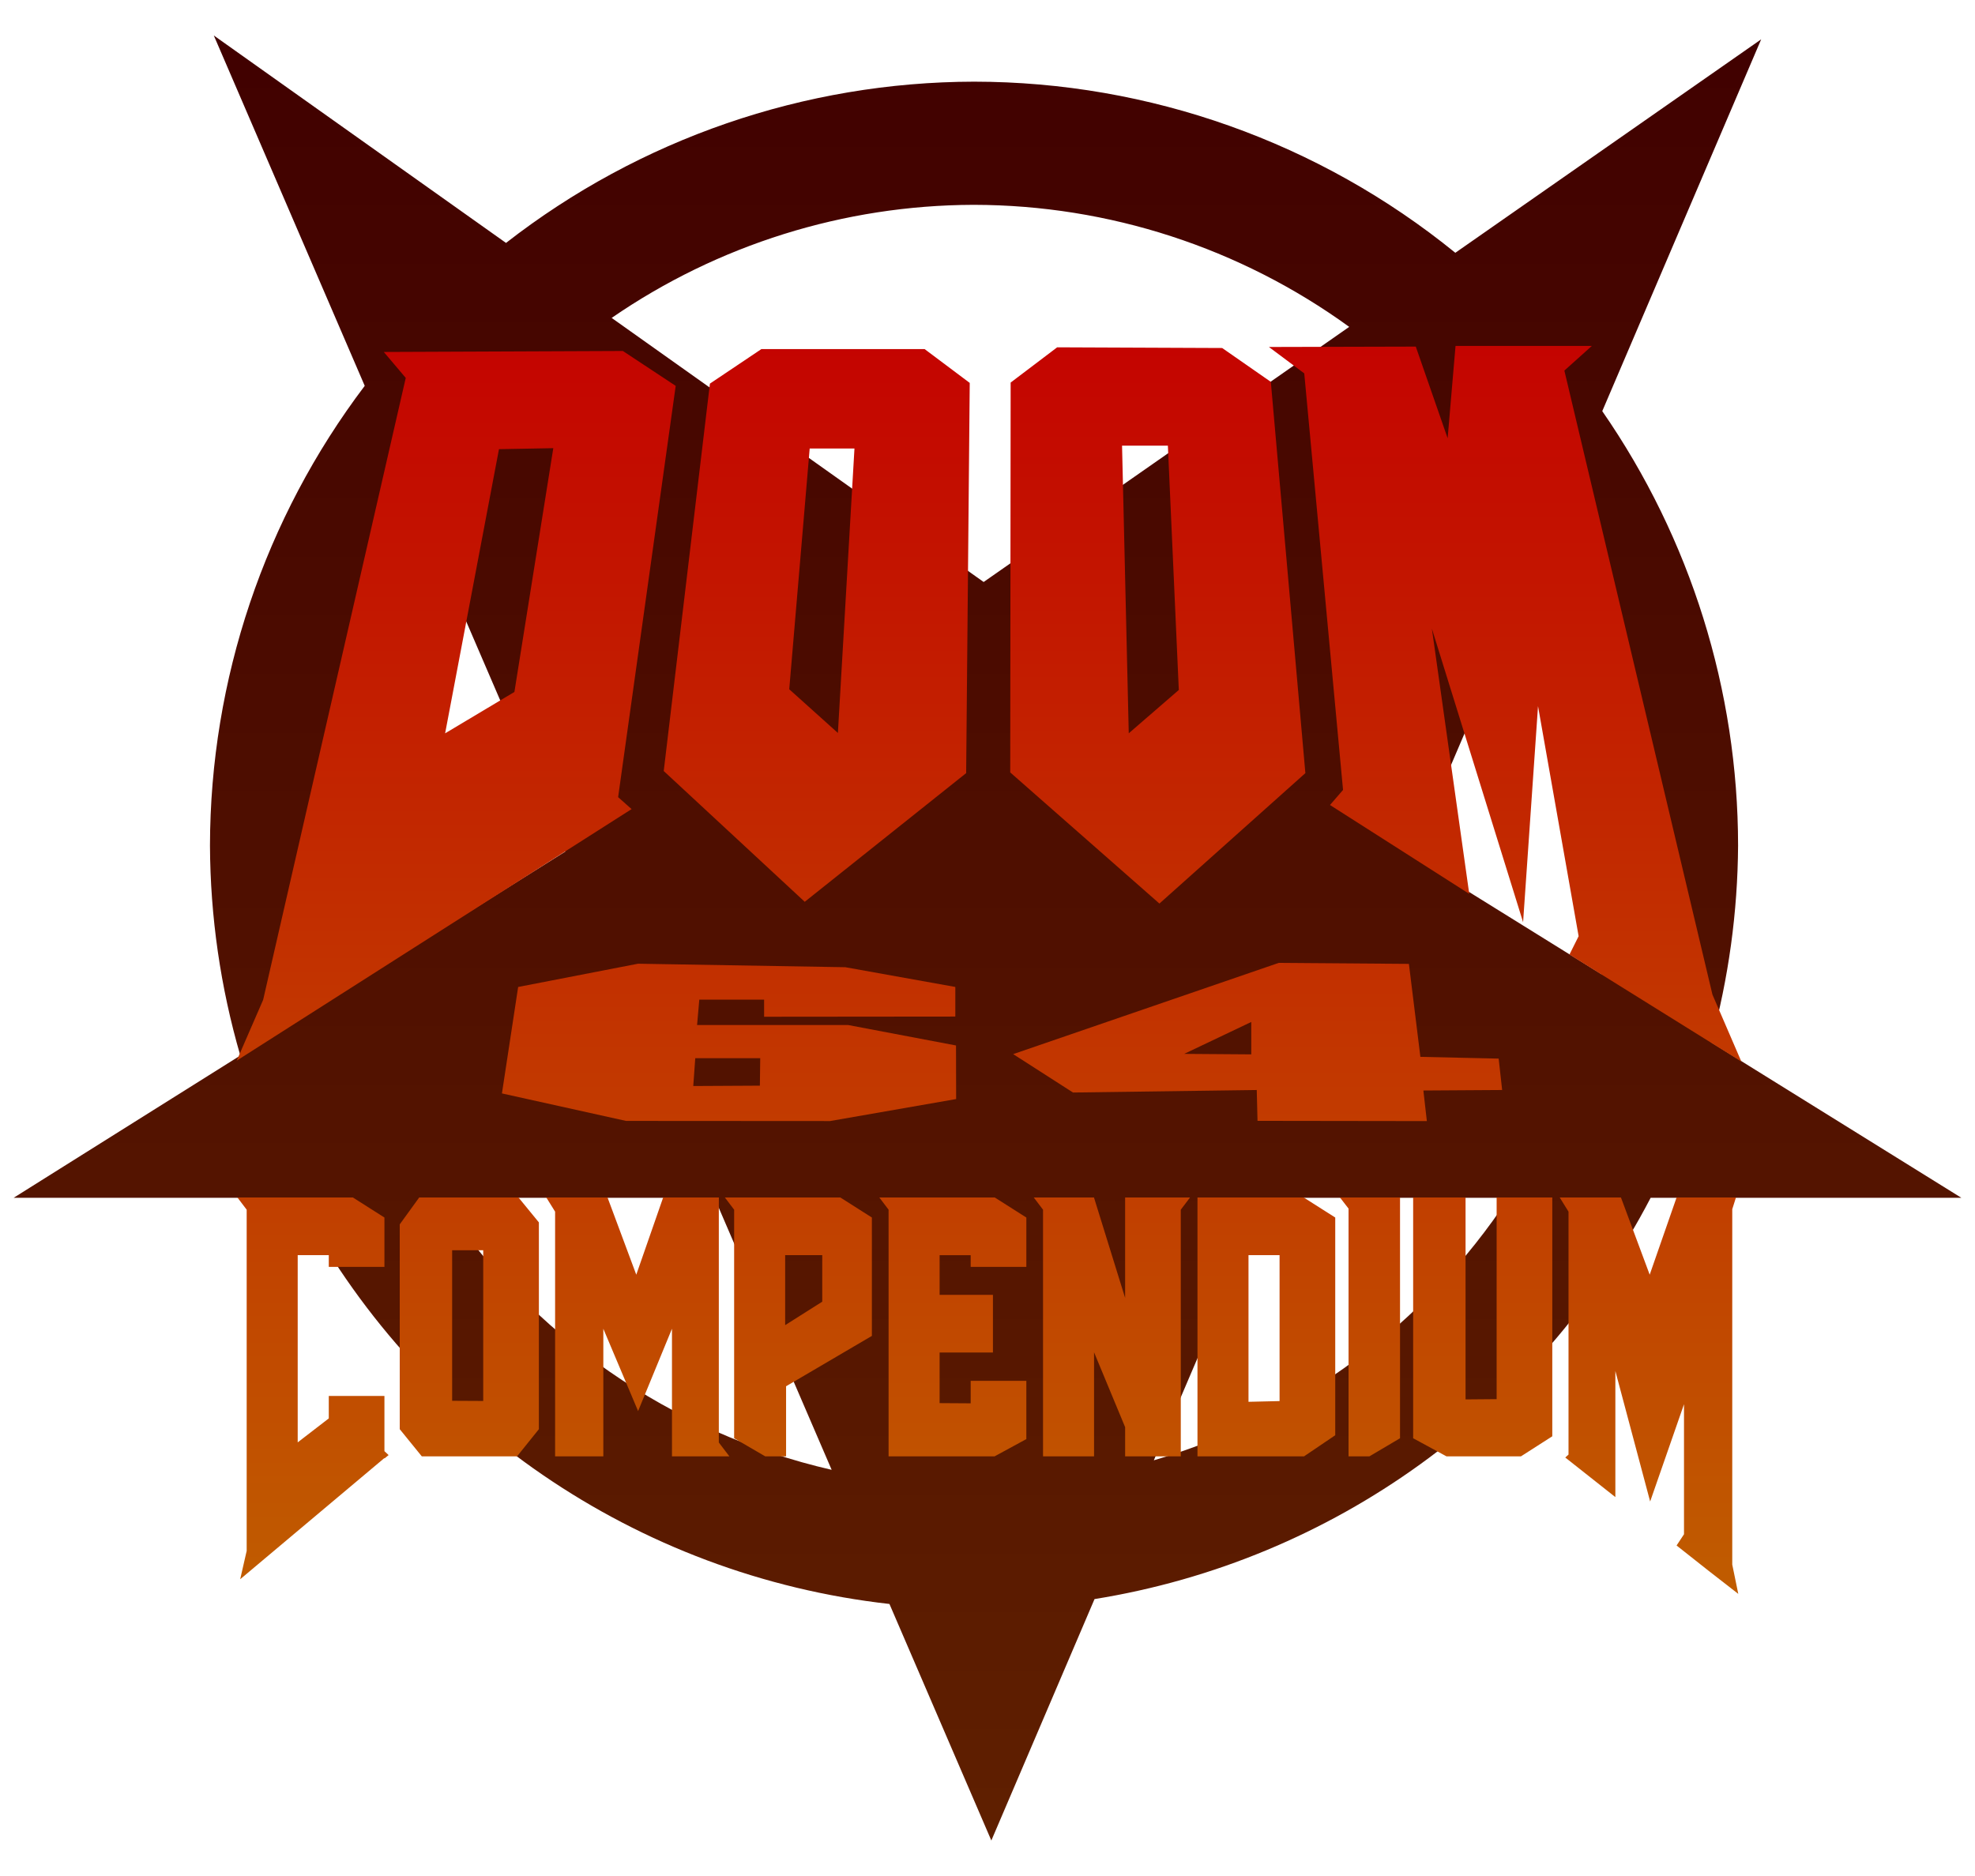
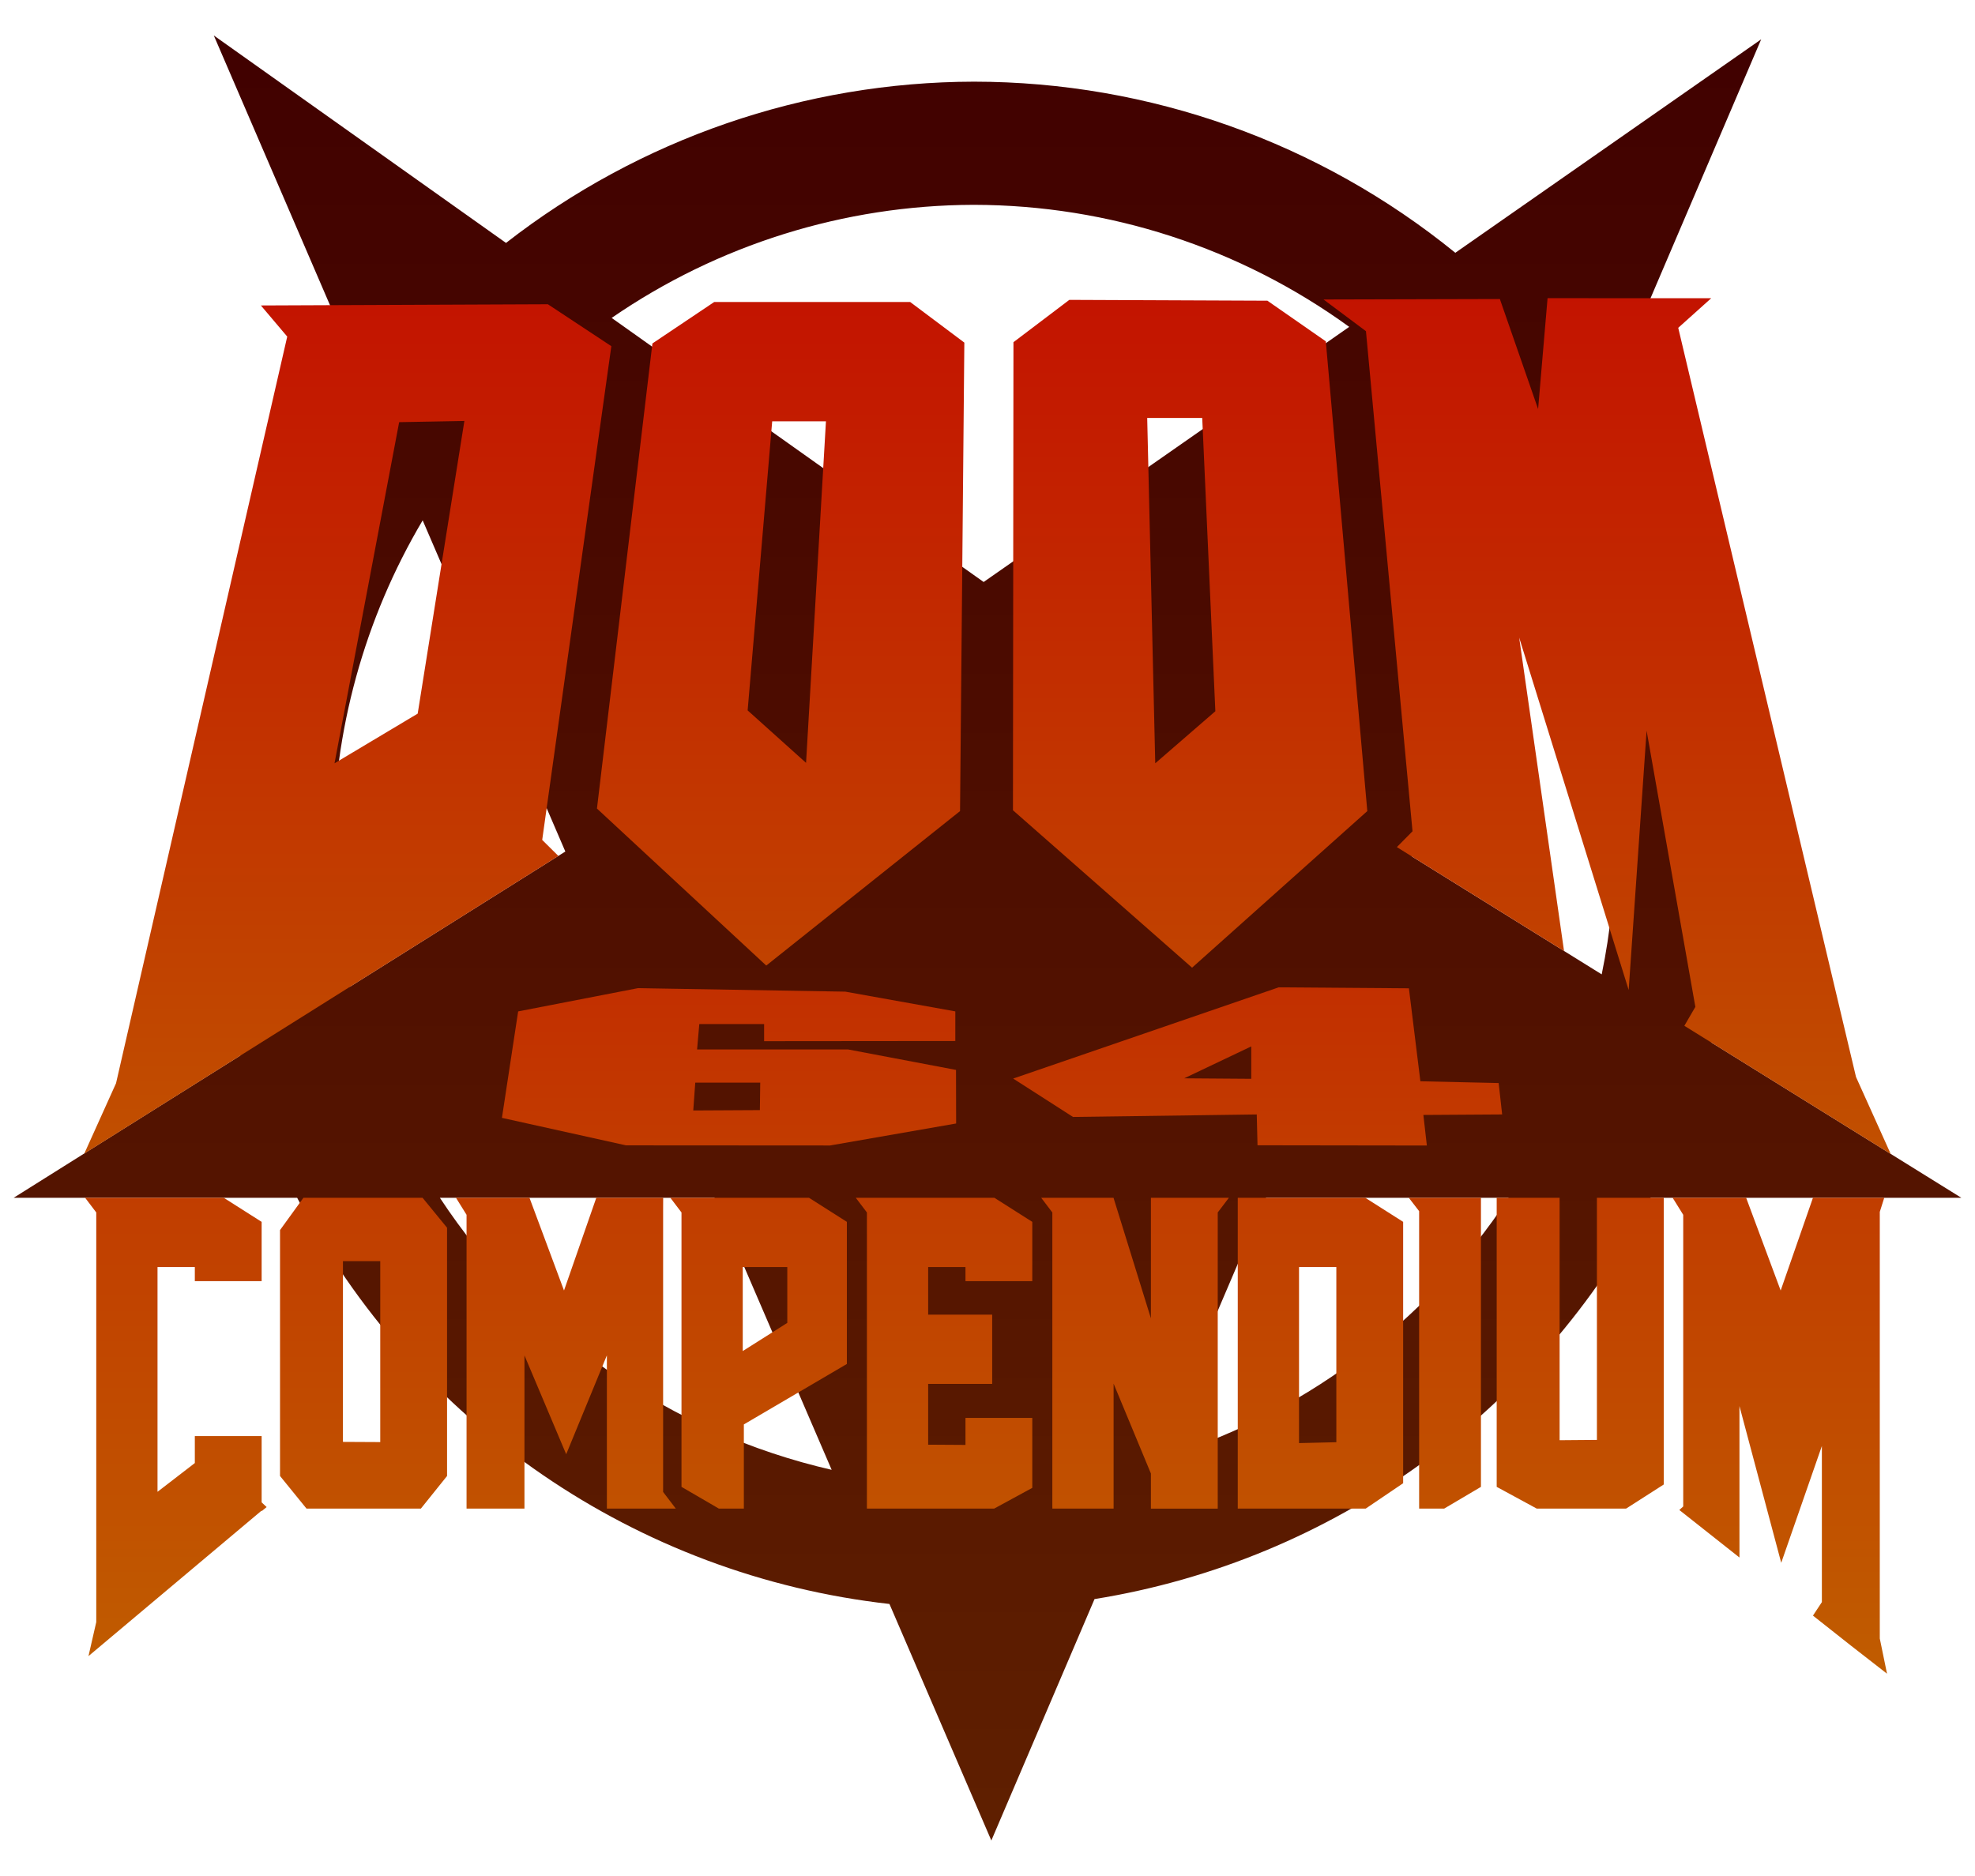
<svg xmlns="http://www.w3.org/2000/svg" xmlns:xlink="http://www.w3.org/1999/xlink" viewBox="0 0 200 190" version="1.1" id="svg8">
  <defs>
    <linearGradient id="linearGradient1653">
-       <stop style="stop-color:#602000;stop-opacity:1" offset="0" />
-       <stop style="stop-color:#400000;stop-opacity:1" offset="1" />
+       <stop style="stop-color:#602000;stop-opacity:1" offset="0" id="stop2" />
+       <stop style="stop-color:#400000;stop-opacity:1" offset="1" id="stop4" />
    </linearGradient>
    <linearGradient id="linearGradient54524">
-       <stop style="stop-color:#c06000;stop-opacity:1" offset="0" />
-       <stop style="stop-color:#c40000;stop-opacity:1" offset="1" />
+       <stop style="stop-color:#c06000;stop-opacity:1" offset="0" id="stop7" />
+       <stop style="stop-color:#c40000;stop-opacity:1" offset="1" id="stop9" />
    </linearGradient>
-     <linearGradient xlink:href="#linearGradient54524" id="linearGradient2492" gradientUnits="userSpaceOnUse" x1="377.953" y1="623.622" x2="377.953" y2="132.283" gradientTransform="matrix(0.2645833,0,0,0.2645833,2.0566424e-6,-4.999997)" />
-     <linearGradient xlink:href="#linearGradient54524" id="linearGradient5764" gradientUnits="userSpaceOnUse" gradientTransform="matrix(0.2645833,0,0,0.2645833,2.0566423e-6,1.460723)" x1="377.953" y1="623.622" x2="377.953" y2="132.283" />
+     <linearGradient xlink:href="#linearGradient54524" id="linearGradient2492" gradientUnits="userSpaceOnUse" x1="377.953" y1="497.85" x2="377.953" y2="64.389" gradientTransform="matrix(0.2645833,0,0,0.2645833,2.0566424e-6,-4.999997)" />
+     <linearGradient xlink:href="#linearGradient54524" id="linearGradient5764" gradientUnits="userSpaceOnUse" gradientTransform="matrix(0.3176494,0,0,0.3176494,-20.2421,-21.17833)" x1="377.953" y1="623.622" x2="377.953" y2="153.431" />
    <linearGradient xlink:href="#linearGradient54524" id="linearGradient5766" gradientUnits="userSpaceOnUse" gradientTransform="matrix(0.2645833,0,0,0.2645833,2.0566424e-6,-1.407183)" x1="377.953" y1="623.622" x2="377.953" y2="132.283" />
    <linearGradient xlink:href="#linearGradient1653" id="linearGradient1655" x1="100" y1="287" x2="100" y2="97" gradientUnits="userSpaceOnUse" />
  </defs>
  <g transform="translate(0,-97)">
-     <path style="opacity:1;fill:url(#linearGradient1655);fill-opacity:1;stroke:none;stroke-width:1;stroke-linecap:round;stroke-linejoin:miter;stroke-miterlimit:4;stroke-dasharray:none;stroke-dashoffset:0;stroke-opacity:1;paint-order:stroke fill markers" d="m 21.652,100.594 15.283,35.483 a 77.373,77.373 0 0 0 -15.672,46.568 77.373,77.373 0 0 0 3.072,21.259 L 1.383,218.311 H 30.092 a 77.373,77.373 0 0 0 59.979,41.138 l 10.318,23.956 10.449,-24.451 a 77.373,77.373 0 0 0 56.317,-40.644 h 31.461 l -25.342,-15.745 a 77.373,77.373 0 0 0 2.734,-19.921 77.373,77.373 0 0 0 -13.754,-44.004 l 16.093,-37.657 -30.972,21.619 A 77.373,77.373 0 0 0 98.636,105.271 77.373,77.373 0 0 0 51.242,121.603 Z M 98.549,117.745 a 64.9,64.9 0 0 1 0.087,0 64.9,64.9 0 0 1 37.993,12.36 L 99.61,155.944 61.94,129.198 a 64.9,64.9 0 0 1 36.609,-11.453 z m -55.747,31.955 14.447,33.542 -21.843,13.712 a 64.9,64.9 0 0 1 -1.67,-14.31 64.9,64.9 0 0 1 9.067,-32.945 z m 113.419,3.062 a 64.9,64.9 0 0 1 7.315,29.883 64.9,64.9 0 0 1 -1.338,13.038 l -19.216,-11.94 z M 44.544,218.311 h 27.808 l 11.867,27.552 A 64.9,64.9 0 0 1 44.544,218.311 Z m 83.663,0 h 24.566 a 64.9,64.9 0 0 1 -35.928,26.587 z" />
+     <path style="opacity:1;fill:url(#linearGradient1655);fill-opacity:1;stroke:none;stroke-width:1;stroke-linecap:round;stroke-linejoin:miter;stroke-miterlimit:4;stroke-dasharray:none;stroke-dashoffset:0;stroke-opacity:1;paint-order:stroke fill markers" d="m 21.652,100.594 15.283,35.483 a 77.373,77.373 0 0 0 -15.672,46.568 77.373,77.373 0 0 0 3.072,21.259 L 1.383,218.311 H 30.092 a 77.373,77.373 0 0 0 59.979,41.138 l 10.318,23.956 10.449,-24.451 a 77.373,77.373 0 0 0 56.317,-40.644 h 31.461 l -25.342,-15.745 a 77.373,77.373 0 0 0 2.734,-19.921 77.373,77.373 0 0 0 -13.754,-44.004 l 16.093,-37.657 -30.972,21.619 A 77.373,77.373 0 0 0 98.636,105.271 77.373,77.373 0 0 0 51.242,121.603 Z M 98.549,117.745 a 64.9,64.9 0 0 1 0.087,0 64.9,64.9 0 0 1 37.993,12.36 L 99.61,155.944 61.94,129.198 a 64.9,64.9 0 0 1 36.609,-11.453 z m -55.747,31.955 14.447,33.542 -21.843,13.712 a 64.9,64.9 0 0 1 -1.67,-14.31 64.9,64.9 0 0 1 9.067,-32.945 z m 113.419,3.062 a 64.9,64.9 0 0 1 7.315,29.883 64.9,64.9 0 0 1 -1.338,13.038 l -19.216,-11.94 z M 44.544,218.311 h 27.808 l 11.867,27.552 A 64.9,64.9 0 0 1 44.544,218.311 Z m 83.663,0 h 24.566 a 64.9,64.9 0 0 1 -35.928,26.587 z" id="path18" />
  </g>
-   <g>
-     <path style="fill:url(#linearGradient5764);fill-opacity:1;fill-rule:evenodd;stroke:none;stroke-width:0.5;stroke-linecap:round;stroke-linejoin:miter;stroke-miterlimit:4;stroke-dasharray:none;stroke-opacity:1;paint-order:stroke fill markers" d="m 24.041,121.279 0.939,1.238 v 34.555 l -0.657,2.871 14.607,-12.277 v 0.05 l 0.423,-0.347 -0.423,-0.396 v -5.594 h -5.636 v 2.277 l -3.147,2.426 v -18.96 h 3.147 v 1.188 h 5.636 v -5 l -3.194,-2.03 z m 18.411,0 -1.972,2.723 v 20.745 l 2.235,2.752 h 9.645 l 2.21,-2.752 v -20.944 l -2.067,-2.525 z m 12.869,0 0.892,1.436 v 24.785 h 4.884 v -12.923 l 3.52,8.337 3.431,-8.341 v 12.926 h 5.814 l -1.07,-1.404 v -23.629 l 0.005,-1.188 h -5.64 l -2.724,7.822 -2.912,-7.822 z m 18.083,0 0.939,1.238 v 23.148 l 3.152,1.835 h 2.108 v -7.102 l 8.689,-5.099 v -11.989 l -3.194,-2.03 z m 15.64,0 0.939,1.238 v 24.983 H 100.715 l 3.218,-1.75 v -5.899 h -5.636 v 2.277 l -3.147,-0.02 v -5.128 h 5.401 v -5.841 h -5.401 v -4.016 h 3.147 v 1.188 h 5.636 v -5 l -3.194,-2.029 z m 15.64,0 0.939,1.238 v 24.802 l 0.003,0.181 h 1.702 3.462 v -10.542 l 3.147,7.582 v 2.96 h 5.636 v -24.983 l 0.939,-1.238 h -6.576 v 10.171 l -3.147,-10.148 v -0.023 z m 16.579,0 v 1.238 24.983 h 10.79 l 3.161,-2.14 v -22.05 l -3.194,-2.03 z m 14.429,0 0.87,1.128 v 25.093 h 2.11 l 3.103,-1.835 v -24.386 z m 7.412,0 v 24.386 l 3.379,1.835 h 7.535 l 3.176,-2.033 v -24.188 h -5.636 v 20.425 l -3.147,0.026 v -20.45 z m 14.841,0 0.892,1.436 v 24.604 l -0.329,0.297 5.073,4.01 v -12.772 l 3.523,13.218 3.428,-9.852 v 13.168 l -0.751,1.139 3.194,2.525 3.053,2.376 -0.61,-2.97 V 122.467 l 0.376,-1.189 h -6.012 l -2.724,7.822 -2.912,-7.822 z M 45.787,126.626 h 3.147 v 15.262 l -3.147,-0.016 z m 33.722,0.495 h 3.757 v 4.712 l -3.757,2.377 z m 46.921,0 h 3.147 v 14.779 l -3.147,0.074 z" />
+   <g transform="translate(0,-1.359921)">
+     <path style="fill:url(#linearGradient5764);fill-opacity:1;fill-rule:evenodd;stroke:none;stroke-width:0.6;stroke-linecap:round;stroke-linejoin:miter;stroke-miterlimit:4;stroke-dasharray:none;stroke-opacity:1;paint-order:stroke fill markers" d="m 8.621,122.671 1.127,1.486 v 41.486 l -0.789,3.447 17.536,-14.74 v 0.06 l 0.507,-0.416 -0.507,-0.475 v -6.716 h -6.766 v 2.734 l -3.778,2.912 v -22.763 h 3.778 v 1.426 h 6.766 v -6.003 l -3.834,-2.437 z m 22.104,0 -2.368,3.27 v 24.906 l 2.683,3.304 h 11.579 l 2.653,-3.304 v -25.145 l -2.481,-3.031 z m 15.45,0 1.071,1.723 v 29.756 h 5.864 v -15.515 l 4.226,10.009 4.12,-10.013 v 15.519 h 6.98 l -1.285,-1.685 v -28.368 l 0.006,-1.426 H 60.385 l -3.27,9.39 -3.497,-9.39 z m 21.709,0 1.128,1.486 v 27.791 l 3.784,2.202 h 2.531 v -8.526 l 10.432,-6.122 v -14.394 l -3.834,-2.437 z m 18.777,0 1.127,1.486 v 29.994 h 12.884 l 3.863,-2.101 v -7.083 h -6.766 v 2.734 l -3.778,-0.024 v -6.157 h 6.485 v -7.013 h -6.485 v -4.821 h 3.778 v 1.426 h 6.766 v -6.003 l -3.834,-2.436 z m 18.777,0 1.128,1.486 v 29.777 l 0.004,0.217 h 2.044 4.156 v -12.656 l 3.778,9.103 v 3.554 h 6.767 v -29.994 l 1.128,-1.486 h -7.895 v 12.212 l -3.778,-12.184 v -0.028 z m 19.905,0 v 1.486 29.994 h 12.954 l 3.794,-2.57 v -26.473 l -3.835,-2.437 z m 17.322,0 1.045,1.354 v 30.126 h 2.533 l 3.726,-2.202 v -29.277 z m 8.899,0 v 29.277 l 4.057,2.202 h 9.047 l 3.812,-2.441 v -29.039 h -6.767 v 24.522 l -3.778,0.031 v -24.552 z m 17.818,0 1.071,1.724 v 29.538 l -0.395,0.357 6.09,4.814 v -15.334 l 4.229,15.869 4.116,-11.827 v 15.809 l -0.902,1.367 3.835,3.031 3.665,2.853 -0.733,-3.566 V 124.098 l 0.451,-1.427 h -7.218 l -3.27,9.391 -3.496,-9.391 z M 34.729,129.09 H 38.506 v 18.323 l -3.778,-0.019 z m 40.486,0.594 h 4.511 v 5.657 l -4.511,2.853 z m 56.332,0 h 3.778 v 17.743 l -3.778,0.089 z" id="path22" />
  </g>
-   <g>
-     <path style="fill:url(#linearGradient5766);fill-opacity:1;fill-rule:evenodd;stroke:none;stroke-width:0.5;stroke-linecap:round;stroke-linejoin:miter;stroke-miterlimit:4;stroke-dasharray:none;stroke-opacity:1;paint-order:stroke fill markers" d="m 129.488,97.522 -26.888,9.239 6.059,3.888 18.608,-0.253 0.076,3.123 17.149,0.024 -0.353,-3.097 7.977,-0.051 -0.353,-3.181 -7.927,-0.177 -1.162,-9.416 z m -64.878,0.082 -12.139,2.356 -1.642,10.781 12.567,2.785 20.661,0.013 12.766,-2.227 -0.011,-5.427 -10.924,-2.071 h -15.298 l 0.225,-2.57 h 6.563 v 1.731 l 19.363,-0.018 v -2.999 l -11.139,-1.999 z m 62.101,5.9 v 3.282 l -6.794,-0.05 z m -56.304,3.667 h 6.578 l -0.036,2.785 -6.745,0.036 z" />
+   <g transform="translate(0,2.474874)">
+     <path style="fill:url(#linearGradient5766);fill-opacity:1;fill-rule:evenodd;stroke:none;stroke-width:0.5;stroke-linecap:round;stroke-linejoin:miter;stroke-miterlimit:4;stroke-dasharray:none;stroke-opacity:1;paint-order:stroke fill markers" d="m 129.488,97.522 -26.888,9.239 6.059,3.888 18.608,-0.253 0.076,3.123 17.149,0.024 -0.353,-3.097 7.977,-0.051 -0.353,-3.181 -7.927,-0.177 -1.162,-9.416 z m -64.878,0.082 -12.139,2.356 -1.642,10.781 12.567,2.785 20.661,0.013 12.766,-2.227 -0.011,-5.427 -10.924,-2.071 h -15.298 l 0.225,-2.57 h 6.563 v 1.731 l 19.363,-0.018 v -2.999 l -11.139,-1.999 z m 62.101,5.9 v 3.282 l -6.794,-0.05 z m -56.304,3.667 h 6.578 l -0.036,2.785 -6.745,0.036 z" id="path26" />
  </g>
-   <g>
-     <path style="display:inline;fill:url(#linearGradient2492);fill-opacity:1;fill-rule:evenodd;stroke:none;stroke-width:0.5;stroke-linecap:round;stroke-linejoin:miter;stroke-miterlimit:4;stroke-dasharray:none;stroke-opacity:1;paint-order:stroke fill markers" d="m 147.395,35.033 -0.798,9.353 -3.226,-9.282 -14.873,0.038 3.579,2.675 3.927,42.187 -1.321,1.526 14.101,8.999 -3.784,-26.864 9.237,29.733 1.512,-21.878 4.112,23.298 -0.928,1.856 17.406,10.84 -2.927,-6.783 -14.995,-63.199 2.785,-2.499 z m -40.339,0.143 -4.712,3.57 -0.042,39.485 15.108,13.281 14.78,-13.21 -3.499,-39.628 -4.927,-3.428 z m -29.953,0.179 -5.213,3.498 -4.677,39.235 14.28,13.245 16.345,-13.031 0.363,-39.521 -4.57,-3.427 z m -14.029,0.191 -24.208,0.101 2.222,2.626 -14.44,62.988 -2.676,6.16 39.986,-25.475 -1.363,-1.212 5.831,-41.653 z m 50.551,9.591 h 4.641 l 1.107,24.741 -5.069,4.391 z m -57.595,0.254 -3.938,24.689 -7.016,4.191 5.453,-28.779 z m 25.964,0.032 h 4.534 l -1.678,28.811 -4.927,-4.427 z" />
+   <g transform="matrix(1.200565,0,0,1.200565,-20.2421,-11.85977)">
+     <path style="display:inline;fill:url(#linearGradient2492);fill-opacity:1;fill-rule:evenodd;stroke:none;stroke-width:0.5;stroke-linecap:round;stroke-linejoin:miter;stroke-miterlimit:4;stroke-dasharray:none;stroke-opacity:1;paint-order:stroke fill markers" d="m 147.395,35.033 -0.798,9.353 -3.226,-9.282 -14.873,0.038 3.579,2.675 3.927,42.187 -1.321,1.337 14.101,8.762 -3.784,-26.438 9.237,29.733 1.512,-21.878 4.112,23.298 -0.928,1.596 17.406,10.811 -2.927,-6.493 -14.995,-63.199 2.785,-2.499 z m -40.339,0.143 -4.712,3.57 -0.042,39.485 15.108,13.281 14.78,-13.21 -3.499,-39.628 -4.927,-3.428 z m -29.953,0.179 -5.213,3.498 -4.677,39.235 14.28,13.245 16.345,-13.031 0.363,-39.521 -4.57,-3.427 z m -14.029,0.191 -24.208,0.101 2.222,2.626 -14.44,62.988 -2.676,5.932 39.986,-25.107 -1.363,-1.352 5.831,-41.653 z m 50.551,9.591 h 4.641 l 1.107,24.741 -5.069,4.391 z m -57.595,0.254 -3.938,24.689 -7.016,4.191 5.453,-28.779 z m 25.964,0.032 h 4.534 l -1.678,28.811 -4.927,-4.427 z" id="path30" />
  </g>
</svg>
